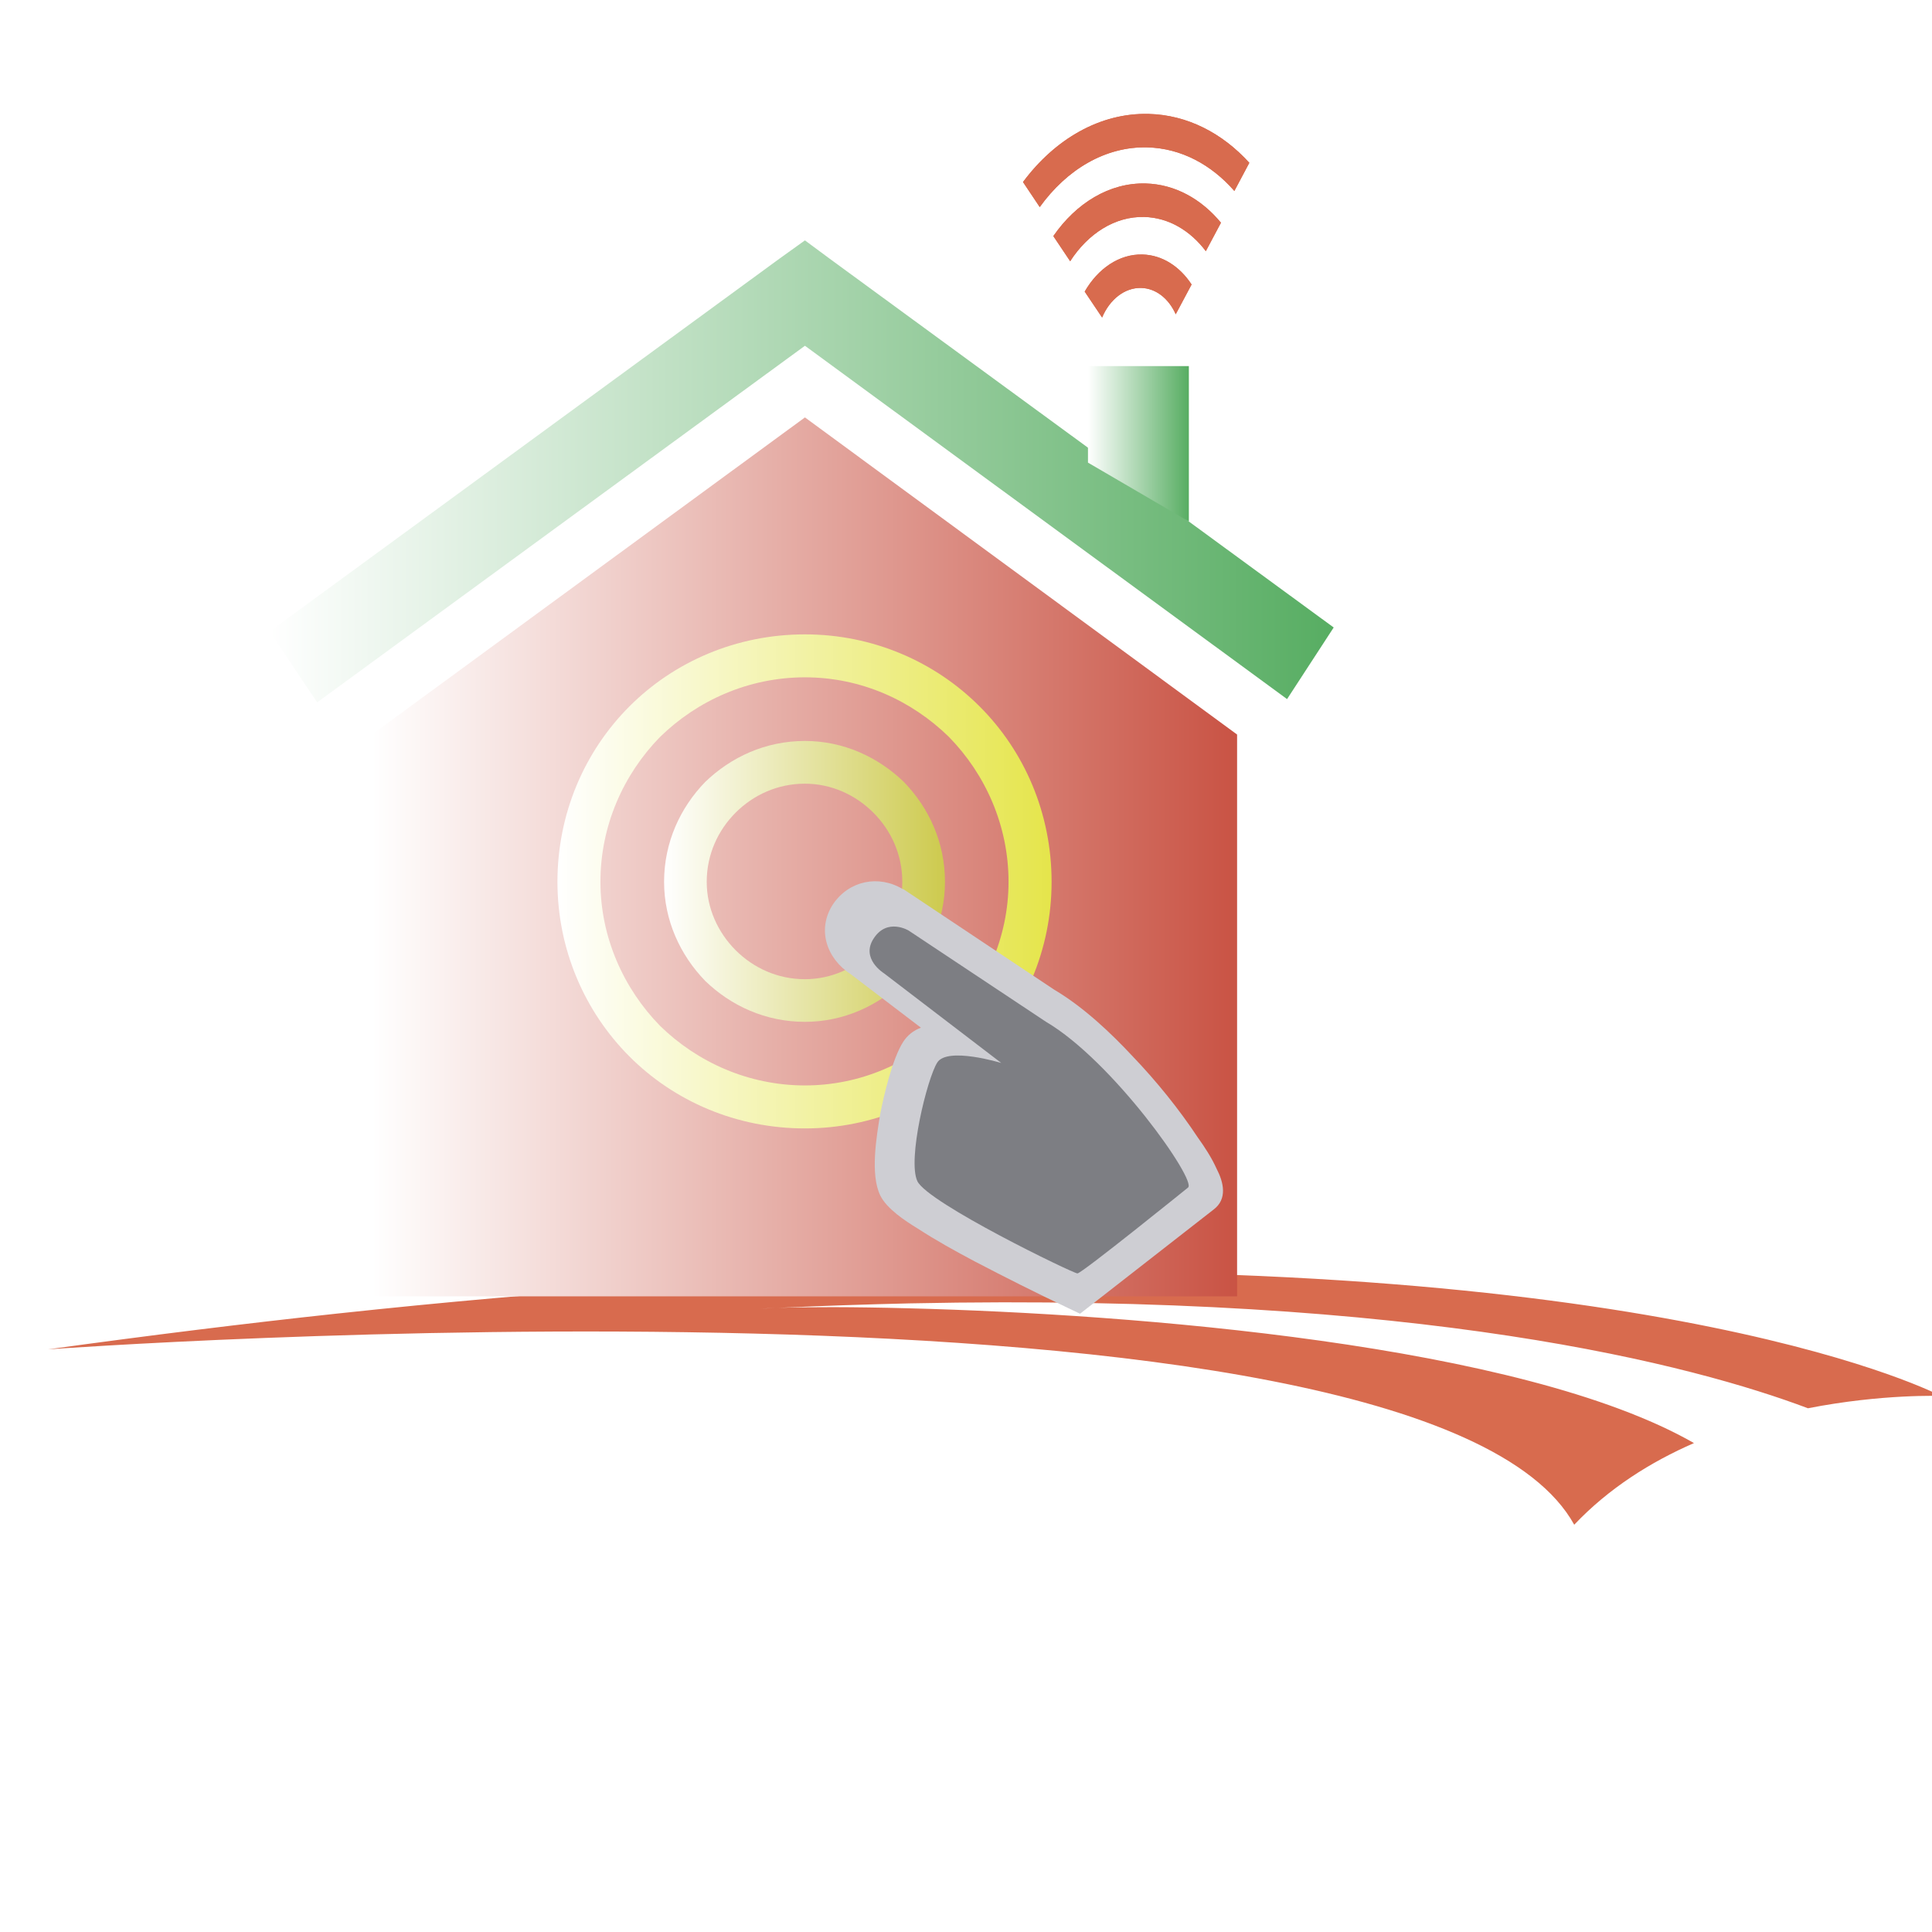
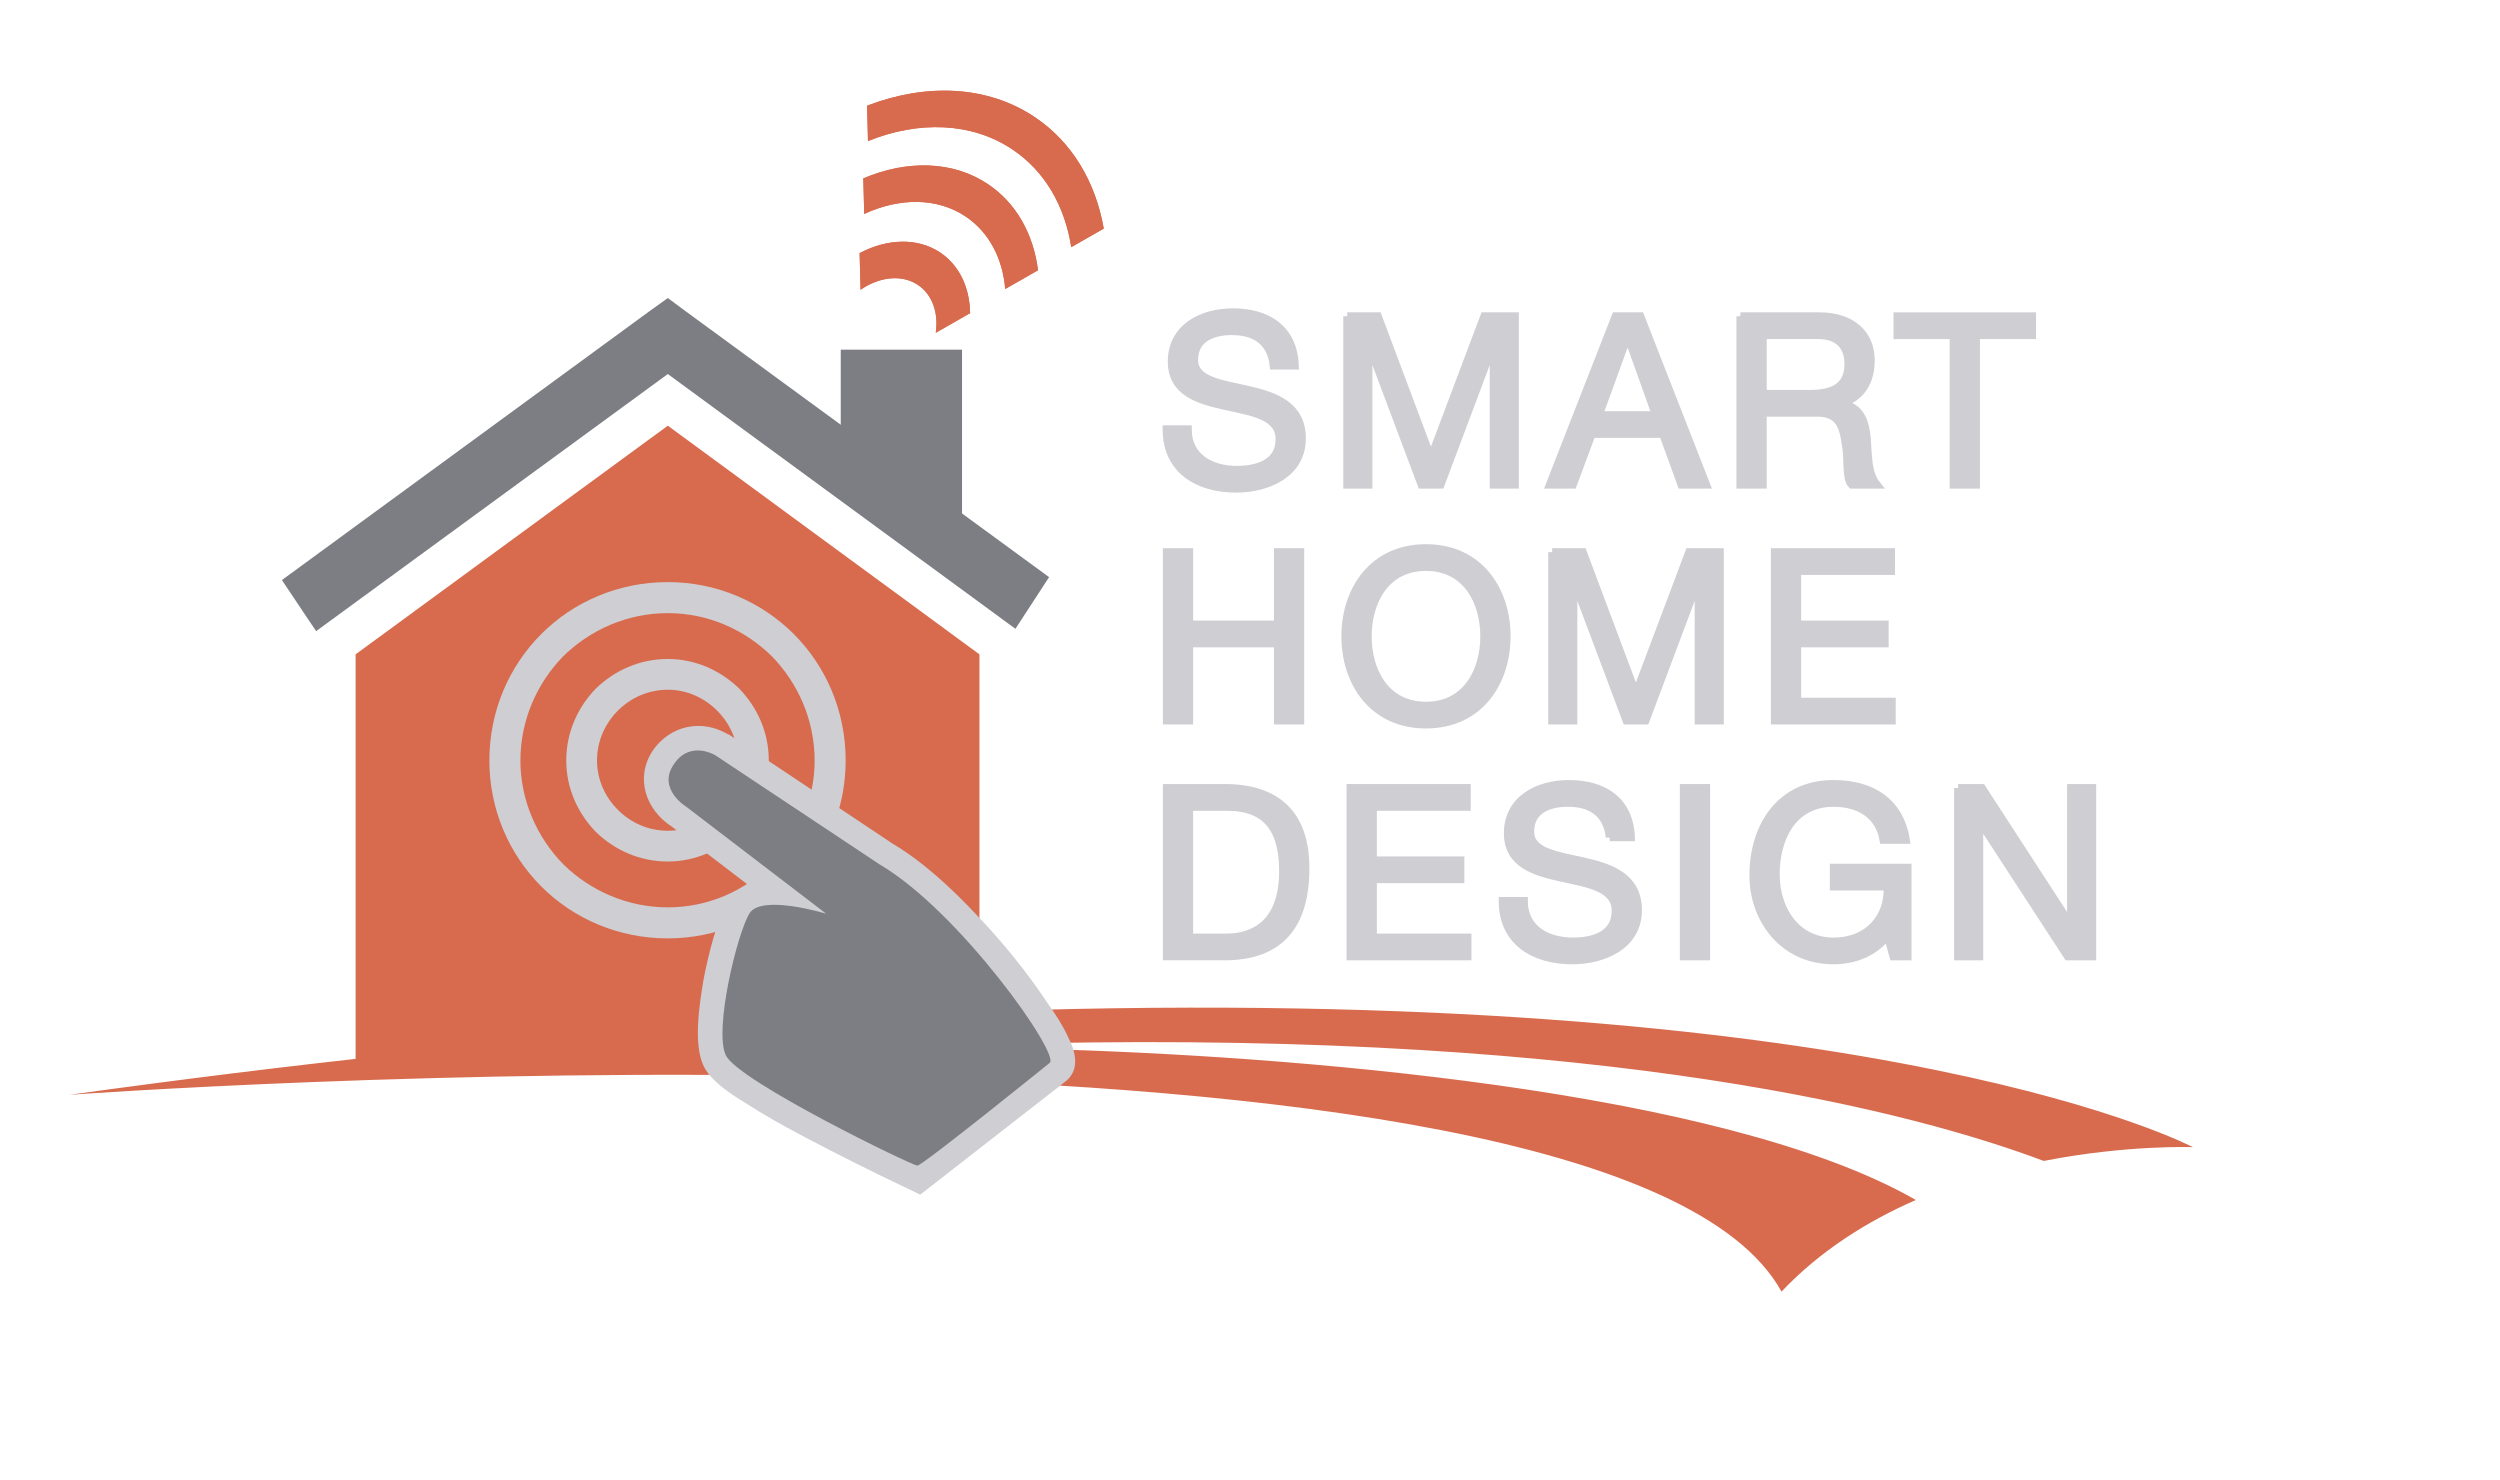
- <svg xmlns="http://www.w3.org/2000/svg" version="1.1" id="Layer_1" x="0px" y="0px" width="60px" height="60px" viewBox="0 0 60 60" enable-background="new 0 0 60 60" xml:space="preserve">
-   <path fill="#D86B4E" d="M28.24,39.554c-5.172,0.139-11.077,0.52-17.785,1.242c-2.841,0.306-5.827,0.676-8.962,1.109  c0,0,42.671-3.121,47.396,5.447c1.077-1.137,2.382-1.953,3.719-2.536c-5.367-3.075-17.448-4.008-24.368-4.185  c-1.76-0.047-3.187-0.044-4.082-0.014c1.412-0.064,2.773-0.11,4.082-0.139c15.969-0.335,24.408,1.938,27.908,3.257  c2.32-0.454,4.129-0.382,4.129-0.382S51.934,38.917,28.24,39.554z M24.075,40.622c-0.15,0.005-0.301,0.014-0.452,0.019  C23.75,40.634,23.903,40.626,24.075,40.622z" />
-   <linearGradient id="SVGID_1_" gradientUnits="userSpaceOnUse" x1="8.376" y1="14.639" x2="41.419" y2="14.639">
-     <stop offset="0" style="stop-color:#FFFFFF" />
-     <stop offset="1" style="stop-color:#57AD62" />
-   </linearGradient>
-   <path fill="url(#SVGID_1_)" d="M8.376,19.611L24.198,8.039l0.8-0.574l0.775,0.574l15.646,11.448l-1.448,2.224L24.998,10.738  L9.851,21.812C9.851,21.812,9.432,21.2,8.376,19.611L8.376,19.611z" />
-   <linearGradient id="SVGID_2_" gradientUnits="userSpaceOnUse" x1="11.551" y1="26.611" x2="38.419" y2="26.611">
-     <stop offset="0" style="stop-color:#FFFFFF" />
-     <stop offset="1" style="stop-color:#C95344" />
-   </linearGradient>
-   <polygon fill-rule="evenodd" clip-rule="evenodd" fill="url(#SVGID_2_)" points="11.551,22.812 24.998,12.963 38.419,22.812   38.419,40.259 11.551,40.259 " />
-   <linearGradient id="SVGID_3_" gradientUnits="userSpaceOnUse" x1="20.623" y1="27.373" x2="29.346" y2="27.373">
-     <stop offset="0" style="stop-color:#FFFFFF" />
-     <stop offset="1" style="stop-color:#CDCA4E" />
-   </linearGradient>
-   <path fill="url(#SVGID_3_)" d="M24.998,31.734c1.199,0,2.274-0.499,3.074-1.273c0.775-0.8,1.275-1.876,1.275-3.075  c0-1.226-0.5-2.3-1.275-3.1c-0.8-0.773-1.875-1.275-3.074-1.275c-1.224,0-2.299,0.502-3.099,1.275c-0.774,0.8-1.275,1.874-1.275,3.1  c0,1.199,0.501,2.275,1.275,3.075C22.699,31.235,23.773,31.734,24.998,31.734L24.998,31.734z M27.121,29.511  c-0.549,0.549-1.3,0.899-2.124,0.899c-0.849,0-1.6-0.351-2.15-0.899c-0.549-0.55-0.899-1.301-0.899-2.125  c0-0.85,0.35-1.601,0.899-2.15c0.55-0.549,1.301-0.898,2.15-0.898c0.824,0,1.575,0.35,2.124,0.898  c0.551,0.55,0.901,1.301,0.901,2.15C28.022,28.21,27.672,28.961,27.121,29.511L27.121,29.511z" />
-   <linearGradient id="SVGID_4_" gradientUnits="userSpaceOnUse" x1="17.312" y1="27.372" x2="32.657" y2="27.372">
-     <stop offset="0" style="stop-color:#FFFFFF" />
-     <stop offset="1" style="stop-color:#E5E54B" />
-   </linearGradient>
-   <path fill="url(#SVGID_4_)" d="M24.999,35.044c2.107,0,4.036-0.845,5.422-2.234c1.39-1.389,2.237-3.316,2.237-5.424  c0-2.133-0.847-4.062-2.237-5.449c-1.386-1.388-3.315-2.236-5.422-2.236c-2.134,0-4.063,0.848-5.451,2.236  c-1.387,1.388-2.236,3.316-2.236,5.449c0,2.107,0.849,4.035,2.236,5.424C20.936,34.199,22.864,35.044,24.999,35.044L24.999,35.044z   M29.471,31.858c-1.158,1.131-2.726,1.851-4.473,1.851c-1.75,0-3.342-0.72-4.5-1.851c-1.131-1.156-1.851-2.75-1.851-4.473  c0-1.748,0.72-3.342,1.851-4.498c1.158-1.132,2.75-1.852,4.5-1.852c1.747,0,3.315,0.72,4.473,1.852  c1.131,1.156,1.85,2.75,1.85,4.498C31.321,29.108,30.602,30.702,29.471,31.858L29.471,31.858z" />
-   <path fill-rule="evenodd" clip-rule="evenodd" fill="#CECED3" d="M32.742,30.737c0.898,0.532,1.747,1.33,2.444,2.079  c0.733,0.766,1.431,1.63,2.014,2.511c0.216,0.3,0.431,0.632,0.581,0.966c0.217,0.415,0.351,0.946-0.101,1.278l-4.139,3.228  l-0.384-0.183c-0.981-0.465-1.946-0.95-2.894-1.446c-0.598-0.317-1.197-0.649-1.762-1.016c-0.382-0.233-0.965-0.615-1.165-1.031  c-0.315-0.648-0.116-1.829,0-2.526c0.116-0.6,0.383-1.729,0.716-2.246c0.133-0.201,0.315-0.349,0.548-0.435l-2.179-1.661  c-0.749-0.48-1.064-1.396-0.548-2.178c0.499-0.731,1.413-0.915,2.161-0.466h0.017L32.742,30.737z" />
-   <path fill="#7D7E83" d="M32.483,31.732L28.22,28.9c0,0-0.663-0.405-1.084,0.24c-0.421,0.634,0.316,1.086,0.316,1.086l3.644,2.786  c0,0-1.671-0.512-1.988-0.015c-0.316,0.496-0.934,3.026-0.617,3.688c0.331,0.679,4.835,2.862,4.97,2.862  c0.134,0.001,3.434-2.666,3.434-2.666C37.18,36.672,34.561,32.951,32.483,31.732L32.483,31.732z" />
+ <svg xmlns="http://www.w3.org/2000/svg" version="1.1" id="_x31__xA0_Image_1_" x="0px" y="0px" width="636px" height="376.5px" viewBox="0 0 636 376.5" enable-background="new 0 0 636 376.5" xml:space="preserve">
+   <path fill="#D86B4E" d="M263.434,256.915c-47.54,1.279-101.799,4.779-163.449,11.42c-26.11,2.811-53.55,6.189-82.37,10.189  c0,0,392.17-28.68,435.6,50.061c9.9-10.449,21.891-17.939,34.18-23.311c-49.32-28.26-160.359-36.83-223.96-38.459  c-16.169-0.42-29.279-0.391-37.52-0.121c12.98-0.6,25.48-1.02,37.52-1.27c146.771-3.1,224.341,17.82,256.49,29.92  c21.32-4.17,37.951-3.5,37.951-3.5S481.186,251.056,263.434,256.915z M225.155,266.726c-1.38,0.059-2.76,0.129-4.15,0.189  C222.175,266.845,223.575,266.774,225.155,266.726z" />
+   <path fill="#7D7E83" d="M71.716,147.566l93.452-68.355l4.724-3.396l4.576,3.396l92.417,67.617l-8.562,13.14l-88.432-64.812  l-89.465,65.403C80.426,160.558,77.955,156.946,71.716,147.566L71.716,147.566z" />
+   <polygon fill-rule="evenodd" clip-rule="evenodd" fill="#D86B4E" points="90.466,166.463 169.891,108.295 249.169,166.463   249.169,269.513 90.466,269.513 " />
+   <polygon fill="#7D7E83" points="213.885,88.955 244.74,88.955 244.74,136.493 213.885,118.482 " />
+   <path fill="#CECED3" d="M169.891,219.17c7.086,0,13.435-2.953,18.159-7.529c4.576-4.725,7.529-11.073,7.529-18.16  c0-7.234-2.954-13.582-7.529-18.307c-4.724-4.577-11.073-7.529-18.159-7.529c-7.234,0-13.582,2.952-18.306,7.529  c-4.576,4.725-7.529,11.073-7.529,18.307c0,7.087,2.953,13.436,7.529,18.16C156.309,216.217,162.657,219.17,169.891,219.17  L169.891,219.17z M182.439,206.029c-3.248,3.248-7.675,5.314-12.548,5.314c-5.019,0-9.448-2.066-12.697-5.314  c-3.248-3.247-5.313-7.677-5.313-12.549c0-5.02,2.066-9.448,5.313-12.697c3.249-3.248,7.678-5.314,12.697-5.314  c4.873,0,9.301,2.066,12.548,5.314c3.249,3.249,5.316,7.677,5.316,12.697C187.755,198.353,185.688,202.782,182.439,206.029  L182.439,206.029z" />
+   <path fill="#CECED3" d="M169.894,238.728c12.449,0,23.837-5.01,32.036-13.209c8.198-8.198,13.208-19.587,13.208-32.036  c0-12.602-5.01-23.989-13.208-32.188c-8.199-8.199-19.586-13.209-32.036-13.209c-12.602,0-23.989,5.01-32.188,13.209  c-8.199,8.199-13.209,19.586-13.209,32.188c0,12.449,5.01,23.838,13.209,32.036C145.904,233.718,157.292,238.728,169.894,238.728  L169.894,238.728z M196.312,219.901c-6.833,6.681-16.095,10.932-26.418,10.932c-10.325,0-19.738-4.251-26.569-10.932  c-6.682-6.833-10.933-16.245-10.933-26.419c0-10.324,4.251-19.737,10.933-26.57c6.832-6.681,16.245-10.932,26.569-10.932  c10.324,0,19.585,4.251,26.418,10.932c6.68,6.833,10.931,16.247,10.931,26.57C207.243,203.656,202.992,213.068,196.312,219.901  L196.312,219.901z" />
+   <path fill-rule="evenodd" clip-rule="evenodd" fill="#CECED3" d="M227.024,214.593c7.972,4.724,15.502,11.811,21.702,18.454  c6.497,6.791,12.696,14.468,17.864,22.293c1.919,2.658,3.838,5.61,5.167,8.563c1.919,3.69,3.1,8.415-0.886,11.367l-36.76,28.642  l-3.396-1.624c-8.71-4.134-17.273-8.416-25.688-12.845c-5.315-2.805-10.629-5.757-15.649-9.005  c-3.396-2.067-8.563-5.463-10.333-9.154c-2.805-5.758-1.035-16.239,0-22.44c1.033-5.314,3.395-15.354,6.348-19.931  c1.182-1.771,2.805-3.101,4.872-3.839l-19.34-14.764c-6.643-4.281-9.448-12.401-4.871-19.34c4.429-6.496,12.548-8.12,19.192-4.134  h0.147L227.024,214.593z" />
+   <path fill="#7D7E83" d="M223.776,219.907l-41.78-27.756c0,0-6.495-3.985-10.629,2.362c-4.133,6.201,3.1,10.631,3.1,10.631  l35.728,27.312c0,0-16.388-5.019-19.488-0.147c-3.1,4.872-9.153,29.675-6.053,36.171c3.248,6.644,47.403,28.045,48.718,28.051  s33.661-26.131,33.661-26.131C269.837,268.332,244.15,231.866,223.776,219.907L223.776,219.907z" />
  <g>
    <g>
-       <path fill="#D86B4E" d="M37.006,8.835L36.513,9.76c-0.211-0.479-0.608-0.806-1.074-0.818c-0.515-0.012-0.979,0.363-1.212,0.919    l-0.541-0.805c0.409-0.711,1.07-1.172,1.795-1.152C36.097,7.919,36.641,8.278,37.006,8.835z" />
-       <path fill="#D86B4E" d="M37.918,6.917L37.448,7.8c-0.483-0.639-1.154-1.042-1.911-1.062c-0.912-0.024-1.749,0.518-2.302,1.375    l-0.523-0.781c0.709-1.025,1.742-1.663,2.868-1.634C36.491,5.722,37.309,6.18,37.918,6.917z" />
-       <path fill="#D86B4E" d="M38.799,5.056l-0.465,0.875c-0.715-0.821-1.655-1.326-2.698-1.354c-1.306-0.035-2.507,0.687-3.346,1.854    l-0.52-0.778c0.992-1.333,2.391-2.153,3.905-2.115C36.876,3.569,37.96,4.134,38.799,5.056z" />
+       <path fill="#D86B4E" d="M246.796,79.664l-8.738,4.997c0.737-5-0.814-9.688-4.532-12.175c-4.126-2.755-9.818-2.08-14.596,1.233    l-0.245-9.323c6.986-3.687,14.716-4.025,20.513-0.143C244.13,67.552,246.699,73.254,246.796,79.664z" />
+       <path fill="#D86B4E" d="M264.077,68.747l-8.349,4.775c-0.642-7.681-4.036-14.407-10.076-18.447    c-7.304-4.888-16.891-4.781-25.794-0.647l-0.233-9.044c11.024-4.688,22.709-4.559,31.706,1.458    C258.613,51.715,262.903,59.63,264.077,68.747z" />
+       <path fill="#D86B4E" d="M280.797,58.147l-8.275,4.733c-1.598-10.346-6.63-19.29-14.978-24.875    c-10.435-6.982-23.91-7.286-36.731-2.121l-0.229-8.991c14.928-5.742,30.515-5.229,42.634,2.882    C272.815,36.193,278.715,46.358,280.797,58.147z" />
    </g>
    <g>
-       <path fill="#D86B4E" d="M37.006,8.835L36.513,9.76c-0.211-0.479-0.608-0.806-1.074-0.818c-0.515-0.012-0.979,0.363-1.212,0.919    l-0.541-0.805c0.409-0.711,1.07-1.172,1.795-1.152C36.097,7.919,36.641,8.278,37.006,8.835z" />
-       <path fill="#D86B4E" d="M37.918,6.917L37.448,7.8c-0.483-0.639-1.154-1.042-1.911-1.062c-0.912-0.024-1.749,0.518-2.302,1.375    l-0.523-0.781c0.709-1.025,1.742-1.663,2.868-1.634C36.491,5.722,37.309,6.18,37.918,6.917z" />
-       <path fill="#D86B4E" d="M38.799,5.056l-0.465,0.875c-0.715-0.821-1.655-1.326-2.698-1.354c-1.306-0.035-2.507,0.687-3.346,1.854    l-0.52-0.778c0.992-1.333,2.391-2.153,3.905-2.115C36.876,3.569,37.96,4.134,38.799,5.056z" />
+       <path fill="#D86B4E" d="M246.796,79.664l-8.738,4.997c0.737-5-0.814-9.688-4.532-12.175c-4.126-2.755-9.818-2.08-14.596,1.233    l-0.245-9.323c6.986-3.687,14.716-4.025,20.513-0.143C244.13,67.552,246.699,73.254,246.796,79.664z" />
+       <path fill="#D86B4E" d="M264.077,68.747l-8.349,4.775c-0.642-7.681-4.036-14.407-10.076-18.447    c-7.304-4.888-16.891-4.781-25.794-0.647l-0.233-9.044c11.024-4.688,22.709-4.559,31.706,1.458    C258.613,51.715,262.903,59.63,264.077,68.747z" />
+       <path fill="#D86B4E" d="M280.797,58.147l-8.275,4.733c-1.598-10.346-6.63-19.29-14.978-24.875    c-10.435-6.982-23.91-7.286-36.731-2.121l-0.229-8.991c14.928-5.742,30.515-5.229,42.634,2.882    C272.815,36.193,278.715,46.358,280.797,58.147z" />
    </g>
  </g>
-   <linearGradient id="SVGID_5_" gradientUnits="userSpaceOnUse" x1="33.788" y1="13.783" x2="36.921" y2="13.783">
-     <stop offset="0" style="stop-color:#FFFFFF" />
-     <stop offset="1" style="stop-color:#57AD62" />
-   </linearGradient>
-   <polygon fill="url(#SVGID_5_)" points="33.788,11.37 36.921,11.37 36.921,16.196 33.788,14.367 " />
+   <g>
+     <g>
+       <path fill="#040D0B" d="M324.012,93.002c-0.66-6.12-4.74-8.76-10.62-8.76c-4.8,0-9.6,1.74-9.6,7.32c0,5.28,6.84,6.06,13.74,7.62    c6.838,1.56,13.678,3.96,13.678,12.359c0,9.12-8.939,12.78-16.739,12.78c-9.6,0-17.699-4.68-17.699-15.12h5.4    c0,7.2,5.999,10.32,12.479,10.32c5.16,0,10.859-1.62,10.859-7.8c0-5.88-6.84-6.9-13.679-8.399c-6.84-1.5-13.739-3.48-13.739-11.34    c0-8.7,7.739-12.54,15.539-12.54c8.76,0,15.42,4.14,15.78,13.56H324.012z" />
+       <path fill="#040D0B" d="M342.732,80.462h7.801l13.498,35.999l13.561-35.999h7.799v42.838h-5.398V87.662h-0.121l-13.379,35.639    h-4.859l-13.381-35.639h-0.119v35.639h-5.4V80.462z" />
+       <path fill="#040D0B" d="M411.012,80.462h6.299l16.74,42.838h-6.301l-4.68-12.899h-18.119l-4.799,12.899h-5.881L411.012,80.462z     M406.752,105.602h14.52l-7.141-19.979h-0.119L406.752,105.602z" />
+       <path fill="#040D0B" d="M442.752,80.462h20.158c8.041,0,13.02,4.38,13.02,11.22c0,5.16-2.279,9.419-7.439,10.859v0.12    c4.98,0.96,6,4.62,6.42,8.82c0.359,4.2,0.121,8.879,2.52,11.819h-6.359c-1.619-1.74-0.721-6.36-1.561-10.56    c-0.6-4.2-1.619-7.74-7.139-7.74h-13.92v18.299h-5.699V80.462z M460.33,100.202c5.34,0,9.9-1.38,9.9-7.62    c0-4.2-2.279-7.32-7.619-7.32h-14.16v14.939H460.33z" />
+       <path fill="#040D0B" d="M496.992,85.262h-14.279v-4.8h34.258v4.8h-14.279v38.039h-5.699V85.262z" />
+       <path fill="#040D0B" d="M296.833,140.462h5.7v18.419h22.559v-18.419h5.699v42.838h-5.699v-19.619h-22.559v19.619h-5.7V140.462z" />
+       <path fill="#040D0B" d="M362.771,139.442c13.619,0,20.52,10.8,20.52,22.439s-6.9,22.438-20.52,22.438s-20.52-10.799-20.52-22.438    S349.152,139.442,362.771,139.442z M362.771,179.521c10.439,0,14.818-8.999,14.818-17.639s-4.379-17.64-14.818-17.64    s-14.82,9-14.82,17.64S352.332,179.521,362.771,179.521z" />
+       <path fill="#040D0B" d="M394.871,140.462h7.801l13.498,35.999l13.561-35.999h7.799v42.838h-5.398v-35.639h-0.121l-13.379,35.639    h-4.859l-13.381-35.639h-0.119v35.639h-5.4V140.462z" />
+       <path fill="#040D0B" d="M451.51,140.462h29.58v4.8h-23.879v13.62h22.258v4.8h-22.258v14.819h24.059v4.8h-29.76V140.462z" />
+       <path fill="#040D0B" d="M296.833,200.463h14.699c13.201,0,20.58,6.6,20.58,20.398c0,14.34-6.301,22.439-20.58,22.439h-14.699    V200.463z M302.533,238.501h9.479c3.899,0,14.4-1.08,14.4-16.859c0-10.199-3.781-16.379-14.28-16.379h-9.6V238.501z" />
+       <path fill="#040D0B" d="M343.572,200.463h29.578v4.8h-23.879v13.619h22.26v4.8h-22.26v14.819h24.059v4.8h-29.758V200.463z" />
+       <path fill="#040D0B" d="M409.51,213.002c-0.66-6.12-4.74-8.76-10.619-8.76c-4.801,0-9.6,1.74-9.6,7.32    c0,5.279,6.84,6.06,13.74,7.619c6.838,1.56,13.678,3.96,13.678,12.359c0,9.12-8.939,12.779-16.738,12.779    c-9.6,0-17.699-4.68-17.699-15.119h5.4c0,7.2,5.998,10.319,12.479,10.319c5.16,0,10.859-1.619,10.859-7.799    c0-5.88-6.84-6.9-13.68-8.4s-13.738-3.479-13.738-11.339c0-8.7,7.738-12.54,15.539-12.54c8.76,0,15.42,4.14,15.779,13.56H409.51z" />
+       <path fill="#040D0B" d="M428.352,200.463h5.699v42.838h-5.699V200.463z" />
+       <path fill="#040D0B" d="M480.189,237.961c-3.301,4.5-8.701,6.359-13.74,6.359c-12.779,0-20.398-10.439-20.398-21.599    c0-12.479,6.84-23.279,20.398-23.279c9.359,0,16.799,4.2,18.42,14.22h-5.701c-1.139-6.479-6.359-9.42-12.719-9.42    c-10.379,0-14.699,9-14.699,18.18c0,8.939,5.16,17.099,14.699,17.099c8.82,0,14.1-6.18,13.74-13.979h-13.68v-4.801h18.779v22.56    h-3.6L480.189,237.961z" />
+       <path fill="#040D0B" d="M498.129,200.463h6.061l22.559,34.738h0.119v-34.738h5.4v42.838h-6.24l-22.379-34.379h-0.119v34.379h-5.4    V200.463z" />
+     </g>
+     <g>
+       <path fill="#CECED3" d="M324.012,93.002c-0.66-6.12-4.74-8.76-10.62-8.76c-4.8,0-9.6,1.74-9.6,7.32c0,5.28,6.84,6.06,13.74,7.62    c6.838,1.56,13.678,3.96,13.678,12.359c0,9.12-8.939,12.78-16.739,12.78c-9.6,0-17.699-4.68-17.699-15.12h5.4    c0,7.2,5.999,10.32,12.479,10.32c5.16,0,10.859-1.62,10.859-7.8c0-5.88-6.84-6.9-13.679-8.399c-6.84-1.5-13.739-3.48-13.739-11.34    c0-8.7,7.739-12.54,15.539-12.54c8.76,0,15.42,4.14,15.78,13.56H324.012z" />
+       <path fill="#CECED3" d="M342.732,80.462h7.801l13.498,35.999l13.561-35.999h7.799v42.838h-5.398V87.662h-0.121l-13.379,35.639    h-4.859l-13.381-35.639h-0.119v35.639h-5.4V80.462z" />
+       <path fill="#CECED3" d="M411.012,80.462h6.299l16.74,42.838h-6.301l-4.68-12.899h-18.119l-4.799,12.899h-5.881L411.012,80.462z     M406.752,105.602h14.52l-7.141-19.979h-0.119L406.752,105.602z" />
+       <path fill="#CECED3" d="M442.752,80.462h20.158c8.041,0,13.02,4.38,13.02,11.22c0,5.16-2.279,9.419-7.439,10.859v0.12    c4.98,0.96,6,4.62,6.42,8.82c0.359,4.2,0.121,8.879,2.52,11.819h-6.359c-1.619-1.74-0.721-6.36-1.561-10.56    c-0.6-4.2-1.619-7.74-7.139-7.74h-13.92v18.299h-5.699V80.462z M460.33,100.202c5.34,0,9.9-1.38,9.9-7.62    c0-4.2-2.279-7.32-7.619-7.32h-14.16v14.939H460.33z" />
+       <path fill="#CECED3" d="M496.992,85.262h-14.279v-4.8h34.258v4.8h-14.279v38.039h-5.699V85.262z" />
+       <path fill="#CECED3" d="M296.833,140.462h5.7v18.419h22.559v-18.419h5.699v42.838h-5.699v-19.619h-22.559v19.619h-5.7V140.462z" />
+       <path fill="#CECED3" d="M362.771,139.442c13.619,0,20.52,10.8,20.52,22.439s-6.9,22.438-20.52,22.438s-20.52-10.799-20.52-22.438    S349.152,139.442,362.771,139.442z M362.771,179.521c10.439,0,14.818-8.999,14.818-17.639s-4.379-17.64-14.818-17.64    s-14.82,9-14.82,17.64S352.332,179.521,362.771,179.521z" />
+       <path fill="#CECED3" d="M394.871,140.462h7.801l13.498,35.999l13.561-35.999h7.799v42.838h-5.398v-35.639h-0.121l-13.379,35.639    h-4.859l-13.381-35.639h-0.119v35.639h-5.4V140.462z" />
+       <path fill="#CECED3" d="M451.51,140.462h29.58v4.8h-23.879v13.62h22.258v4.8h-22.258v14.819h24.059v4.8h-29.76V140.462z" />
+       <path fill="#CECED3" d="M296.833,200.463h14.699c13.201,0,20.58,6.6,20.58,20.398c0,14.34-6.301,22.439-20.58,22.439h-14.699    V200.463z M302.533,238.501h9.479c3.899,0,14.4-1.08,14.4-16.859c0-10.199-3.781-16.379-14.28-16.379h-9.6V238.501z" />
+       <path fill="#CECED3" d="M343.572,200.463h29.578v4.8h-23.879v13.619h22.26v4.8h-22.26v14.819h24.059v4.8h-29.758V200.463z" />
+       <path fill="#CECED3" d="M409.51,213.002c-0.66-6.12-4.74-8.76-10.619-8.76c-4.801,0-9.6,1.74-9.6,7.32    c0,5.279,6.84,6.06,13.74,7.619c6.838,1.56,13.678,3.96,13.678,12.359c0,9.12-8.939,12.779-16.738,12.779    c-9.6,0-17.699-4.68-17.699-15.119h5.4c0,7.2,5.998,10.319,12.479,10.319c5.16,0,10.859-1.619,10.859-7.799    c0-5.88-6.84-6.9-13.68-8.4s-13.738-3.479-13.738-11.339c0-8.7,7.738-12.54,15.539-12.54c8.76,0,15.42,4.14,15.779,13.56H409.51z" />
+       <path fill="#CECED3" d="M428.352,200.463h5.699v42.838h-5.699V200.463z" />
+       <path fill="#CECED3" d="M480.189,237.961c-3.301,4.5-8.701,6.359-13.74,6.359c-12.779,0-20.398-10.439-20.398-21.599    c0-12.479,6.84-23.279,20.398-23.279c9.359,0,16.799,4.2,18.42,14.22h-5.701c-1.139-6.479-6.359-9.42-12.719-9.42    c-10.379,0-14.699,9-14.699,18.18c0,8.939,5.16,17.099,14.699,17.099c8.82,0,14.1-6.18,13.74-13.979h-13.68v-4.801h18.779v22.56    h-3.6L480.189,237.961z" />
+       <path fill="#CECED3" d="M498.129,200.463h6.061l22.559,34.738h0.119v-34.738h5.4v42.838h-6.24l-22.379-34.379h-0.119v34.379h-5.4    V200.463z" />
+     </g>
+     <g>
+       <path fill="none" stroke="#CECED3" stroke-width="2" stroke-miterlimit="10" d="M324.012,93.002c-0.66-6.12-4.74-8.76-10.62-8.76    c-4.8,0-9.6,1.74-9.6,7.32c0,5.28,6.84,6.06,13.74,7.62c6.838,1.56,13.678,3.96,13.678,12.359c0,9.12-8.939,12.78-16.739,12.78    c-9.6,0-17.699-4.68-17.699-15.12h5.4c0,7.2,5.999,10.32,12.479,10.32c5.16,0,10.859-1.62,10.859-7.8    c0-5.88-6.84-6.9-13.679-8.399c-6.84-1.5-13.739-3.48-13.739-11.34c0-8.7,7.739-12.54,15.539-12.54c8.76,0,15.42,4.14,15.78,13.56    H324.012z" />
+       <path fill="none" stroke="#CECED3" stroke-width="2" stroke-miterlimit="10" d="M342.732,80.462h7.801l13.498,35.999    l13.561-35.999h7.799v42.838h-5.398V87.662h-0.121l-13.379,35.639h-4.859l-13.381-35.639h-0.119v35.639h-5.4V80.462z" />
+       <path fill="none" stroke="#CECED3" stroke-width="2" stroke-miterlimit="10" d="M411.012,80.462h6.299l16.74,42.838h-6.301    l-4.68-12.899h-18.119l-4.799,12.899h-5.881L411.012,80.462z M406.752,105.602h14.52l-7.141-19.979h-0.119L406.752,105.602z" />
+       <path fill="none" stroke="#CECED3" stroke-width="2" stroke-miterlimit="10" d="M442.752,80.462h20.158    c8.041,0,13.02,4.38,13.02,11.22c0,5.16-2.279,9.419-7.439,10.859v0.12c4.98,0.96,6,4.62,6.42,8.82    c0.359,4.2,0.121,8.879,2.52,11.819h-6.359c-1.619-1.74-0.721-6.36-1.561-10.56c-0.6-4.2-1.619-7.74-7.139-7.74h-13.92v18.299    h-5.699V80.462z M460.33,100.202c5.34,0,9.9-1.38,9.9-7.62c0-4.2-2.279-7.32-7.619-7.32h-14.16v14.939H460.33z" />
+       <path fill="none" stroke="#CECED3" stroke-width="2" stroke-miterlimit="10" d="M496.992,85.262h-14.279v-4.8h34.258v4.8h-14.279    v38.039h-5.699V85.262z" />
+       <path fill="none" stroke="#CECED3" stroke-width="2" stroke-miterlimit="10" d="M296.833,140.462h5.7v18.419h22.559v-18.419h5.699    v42.838h-5.699v-19.619h-22.559v19.619h-5.7V140.462z" />
+       <path fill="none" stroke="#CECED3" stroke-width="2" stroke-miterlimit="10" d="M362.771,139.442    c13.619,0,20.52,10.8,20.52,22.439s-6.9,22.438-20.52,22.438s-20.52-10.799-20.52-22.438S349.152,139.442,362.771,139.442z     M362.771,179.521c10.439,0,14.818-8.999,14.818-17.639s-4.379-17.64-14.818-17.64s-14.82,9-14.82,17.64    S352.332,179.521,362.771,179.521z" />
+       <path fill="none" stroke="#CECED3" stroke-width="2" stroke-miterlimit="10" d="M394.871,140.462h7.801l13.498,35.999    l13.561-35.999h7.799v42.838h-5.398v-35.639h-0.121l-13.379,35.639h-4.859l-13.381-35.639h-0.119v35.639h-5.4V140.462z" />
+       <path fill="none" stroke="#CECED3" stroke-width="2" stroke-miterlimit="10" d="M451.51,140.462h29.58v4.8h-23.879v13.62h22.258    v4.8h-22.258v14.819h24.059v4.8h-29.76V140.462z" />
+       <path fill="none" stroke="#CECED3" stroke-width="2" stroke-miterlimit="10" d="M296.833,200.463h14.699    c13.201,0,20.58,6.6,20.58,20.398c0,14.34-6.301,22.439-20.58,22.439h-14.699V200.463z M302.533,238.501h9.479    c3.899,0,14.4-1.08,14.4-16.859c0-10.199-3.781-16.379-14.28-16.379h-9.6V238.501z" />
+       <path fill="none" stroke="#CECED3" stroke-width="2" stroke-miterlimit="10" d="M343.572,200.463h29.578v4.8h-23.879v13.619h22.26    v4.8h-22.26v14.819h24.059v4.8h-29.758V200.463z" />
+       <path fill="none" stroke="#CECED3" stroke-width="2" stroke-miterlimit="10" d="M409.51,213.002c-0.66-6.12-4.74-8.76-10.619-8.76    c-4.801,0-9.6,1.74-9.6,7.32c0,5.279,6.84,6.06,13.74,7.619c6.838,1.56,13.678,3.96,13.678,12.359    c0,9.12-8.939,12.779-16.738,12.779c-9.6,0-17.699-4.68-17.699-15.119h5.4c0,7.2,5.998,10.319,12.479,10.319    c5.16,0,10.859-1.619,10.859-7.799c0-5.88-6.84-6.9-13.68-8.4s-13.738-3.479-13.738-11.339c0-8.7,7.738-12.54,15.539-12.54    c8.76,0,15.42,4.14,15.779,13.56H409.51z" />
+       <path fill="none" stroke="#CECED3" stroke-width="2" stroke-miterlimit="10" d="M428.352,200.463h5.699v42.838h-5.699V200.463z" />
+       <path fill="none" stroke="#CECED3" stroke-width="2" stroke-miterlimit="10" d="M480.189,237.961    c-3.301,4.5-8.701,6.359-13.74,6.359c-12.779,0-20.398-10.439-20.398-21.599c0-12.479,6.84-23.279,20.398-23.279    c9.359,0,16.799,4.2,18.42,14.22h-5.701c-1.139-6.479-6.359-9.42-12.719-9.42c-10.379,0-14.699,9-14.699,18.18    c0,8.939,5.16,17.099,14.699,17.099c8.82,0,14.1-6.18,13.74-13.979h-13.68v-4.801h18.779v22.56h-3.6L480.189,237.961z" />
+       <path fill="none" stroke="#CECED3" stroke-width="2" stroke-miterlimit="10" d="M498.129,200.463h6.061l22.559,34.738h0.119    v-34.738h5.4v42.838h-6.24l-22.379-34.379h-0.119v34.379h-5.4V200.463z" />
+     </g>
+   </g>
</svg>
